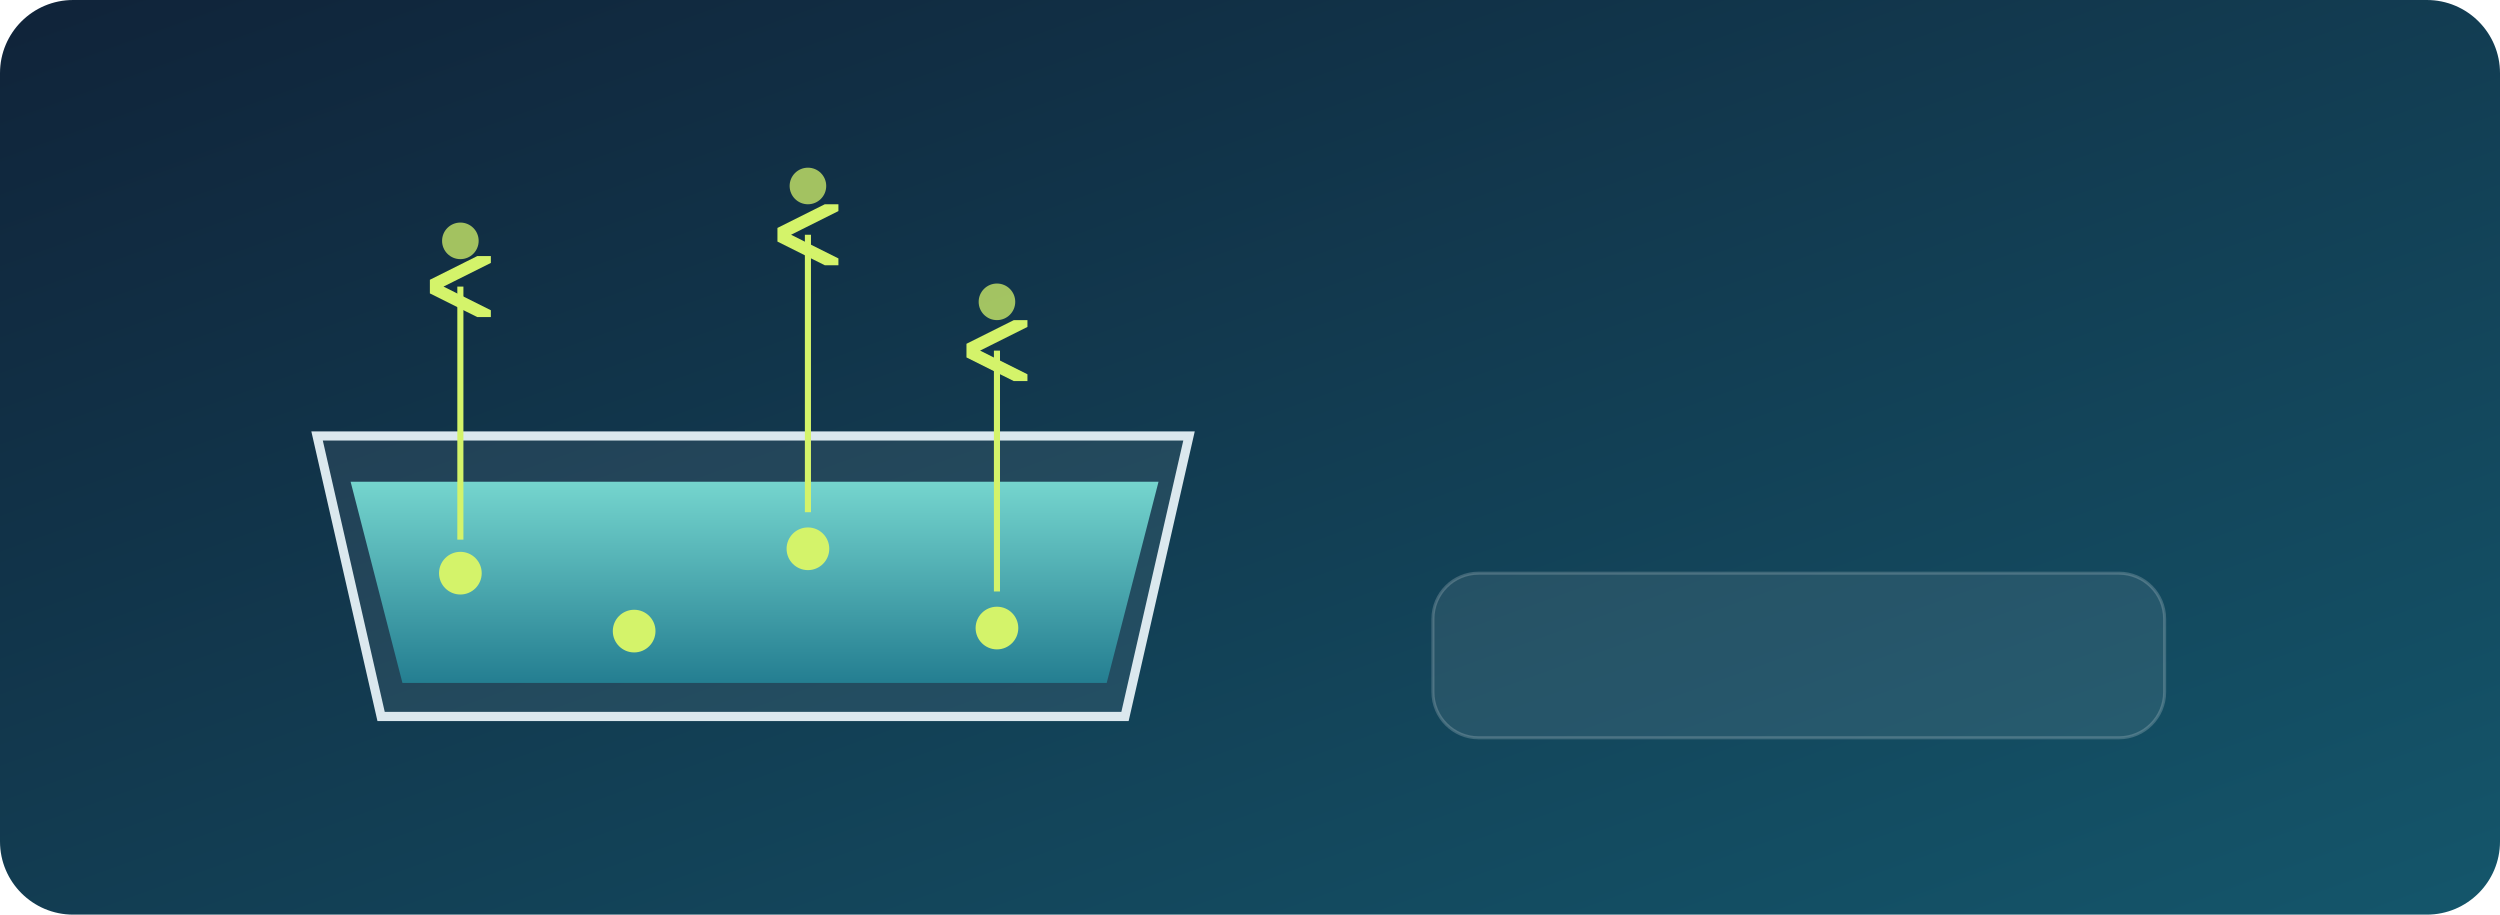
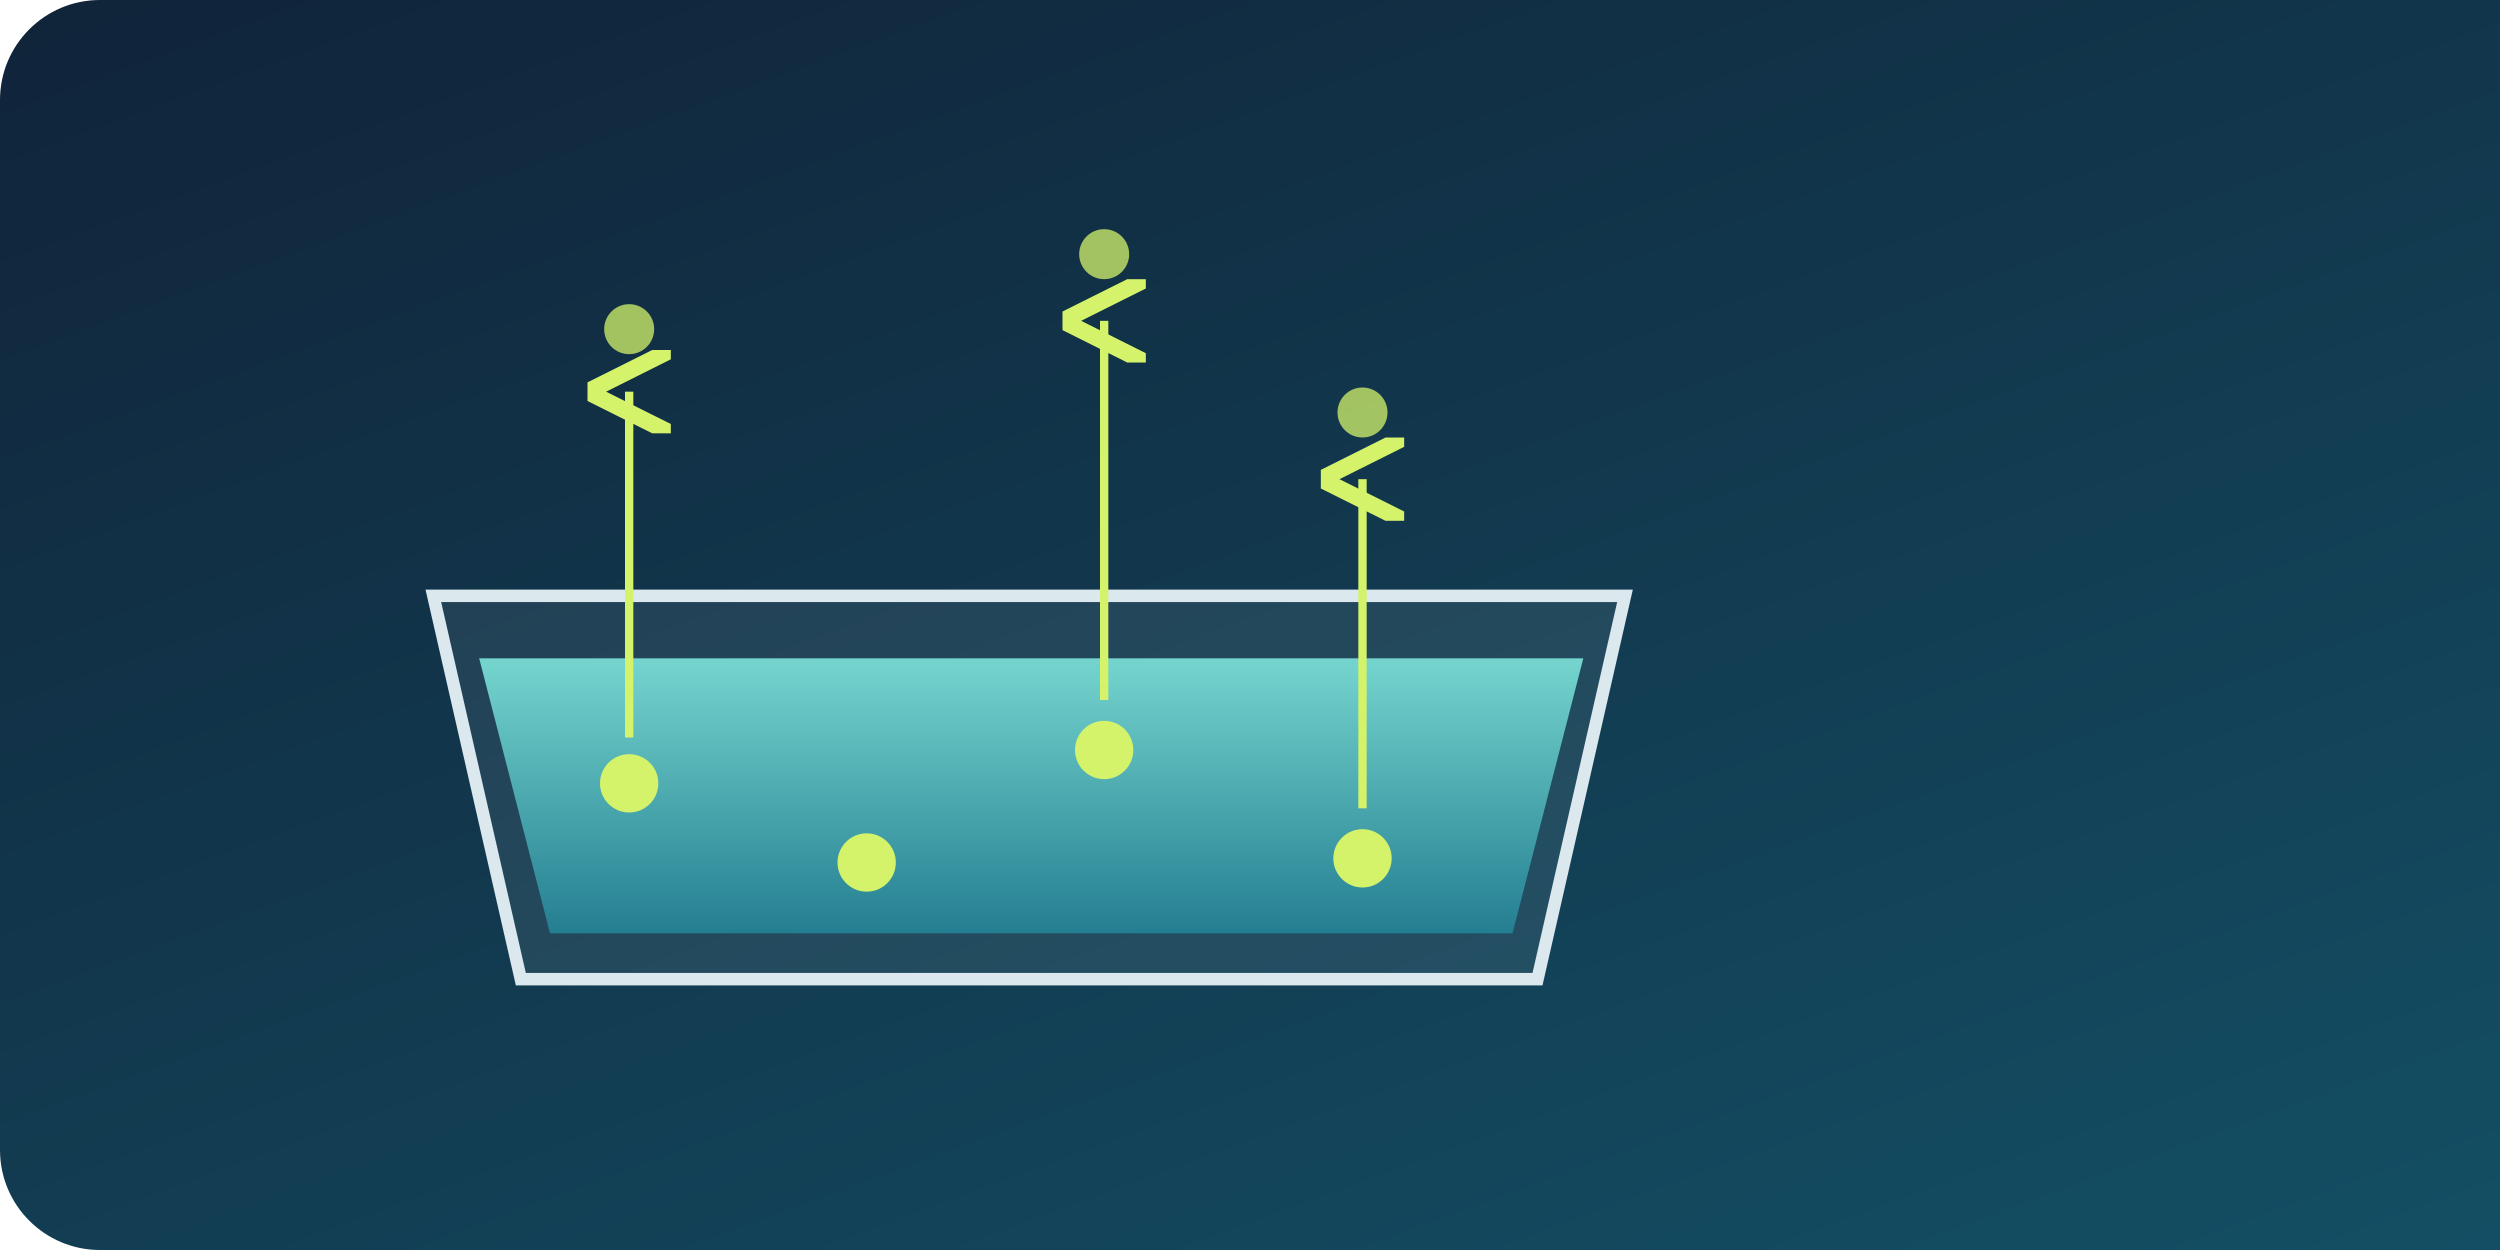
- <svg xmlns="http://www.w3.org/2000/svg" viewBox="0 0 820 300" role="img" aria-labelledby="t d">
+ <svg xmlns="http://www.w3.org/2000/svg" viewBox="0 0 600 300" role="img" aria-labelledby="t d">
  <defs>
    <linearGradient id="bg" x2="1" y2="1">
      <stop stop-color="#102339" />
      <stop offset="1" stop-color="#14566b" />
    </linearGradient>
    <linearGradient id="water" x2="0" y2="1">
      <stop stop-color="#75d5ce" />
      <stop offset="1" stop-color="#247e91" />
    </linearGradient>
    <marker id="up" markerWidth="10" markerHeight="10" refX="5" refY="5" orient="auto">
      <path d="M0 10 5 0 10 10" fill="none" stroke="#d4f36a" stroke-width="2" />
    </marker>
  </defs>
  <rect width="820" height="300" rx="24" fill="url(#bg)" />
  <path d="M104 143h286l-21 92H125z" fill="#ffffff12" stroke="#dbe8ee" stroke-width="3" />
  <path d="M115 158h265l-17 66H132z" fill="url(#water)" />
  <g fill="#d4f36a">
    <circle cx="151" cy="188" r="7" />
    <circle cx="208" cy="207" r="7" />
    <circle cx="265" cy="180" r="7" />
    <circle cx="327" cy="206" r="7" />
  </g>
  <g stroke="#d4f36a" stroke-width="2" marker-end="url(#up)">
    <path d="M151 177V94" />
    <path d="M265 168V77" />
    <path d="M327 194V115" />
  </g>
  <g fill="#d4f36a" opacity=".75">
    <circle cx="151" cy="79" r="6" />
    <circle cx="265" cy="61" r="6" />
    <circle cx="327" cy="99" r="6" />
  </g>
-   <rect x="470" y="188" width="240" height="54" rx="15" fill="#ffffff14" stroke="#ffffff30" />
</svg>
